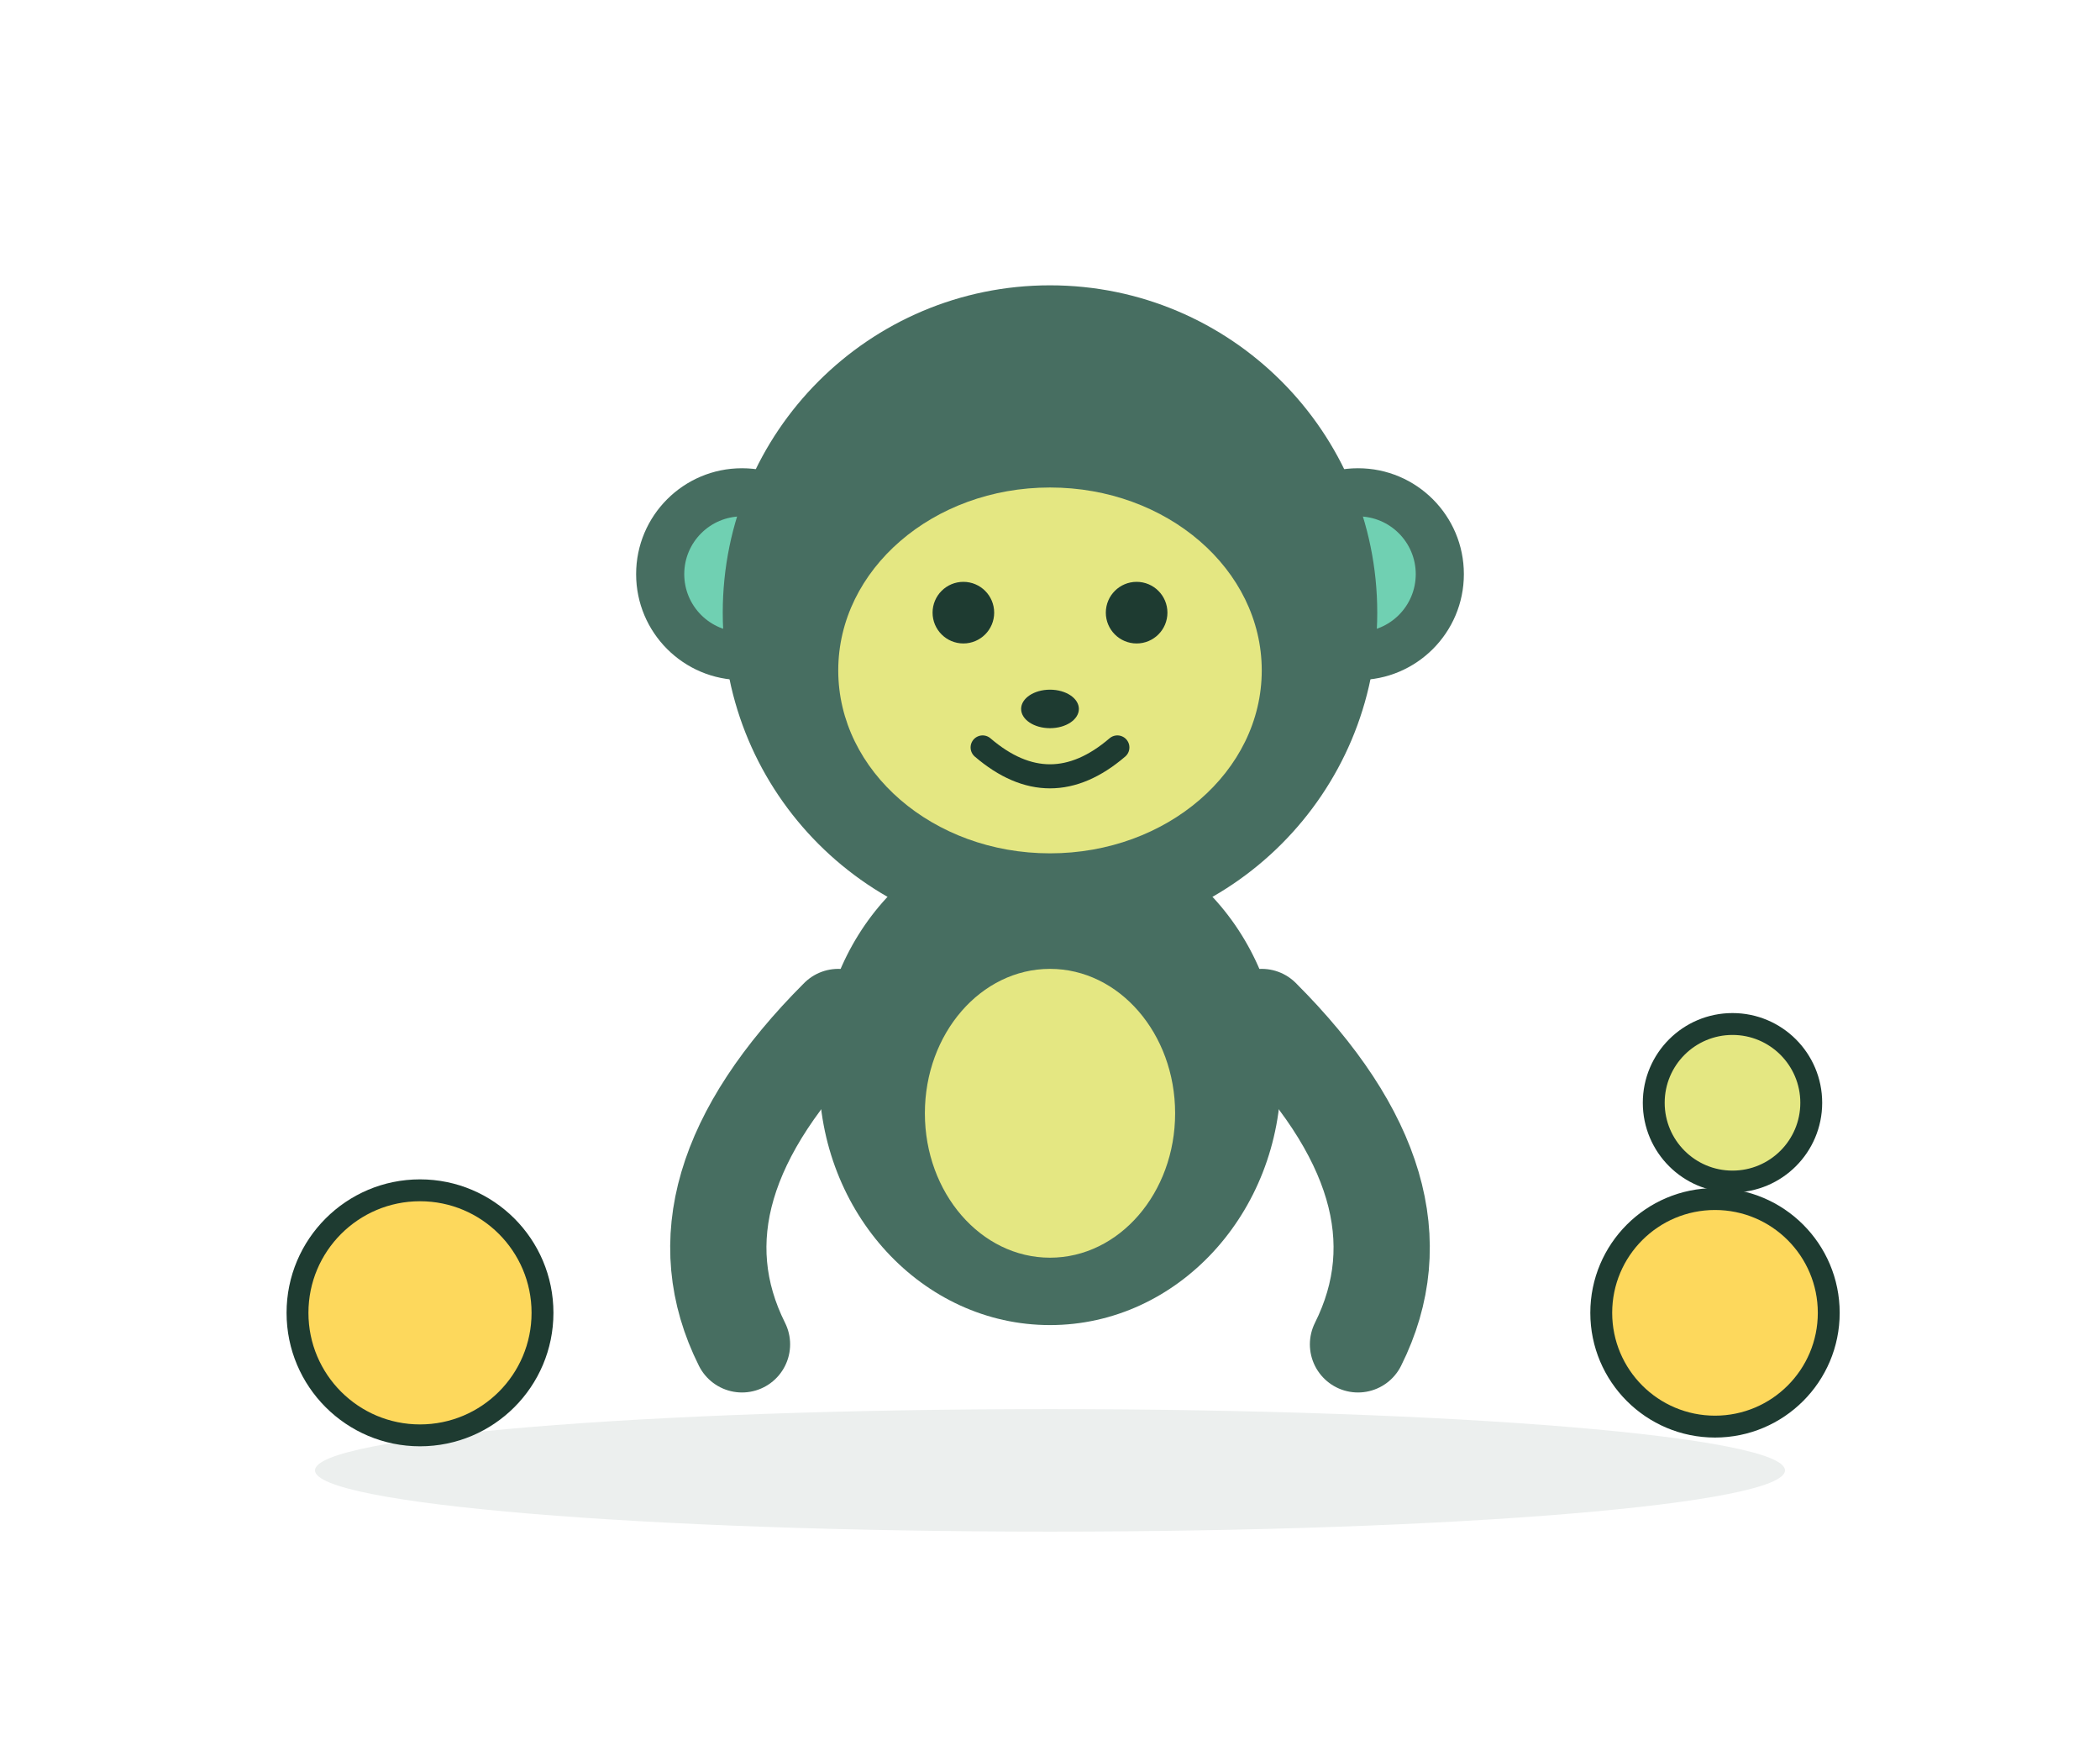
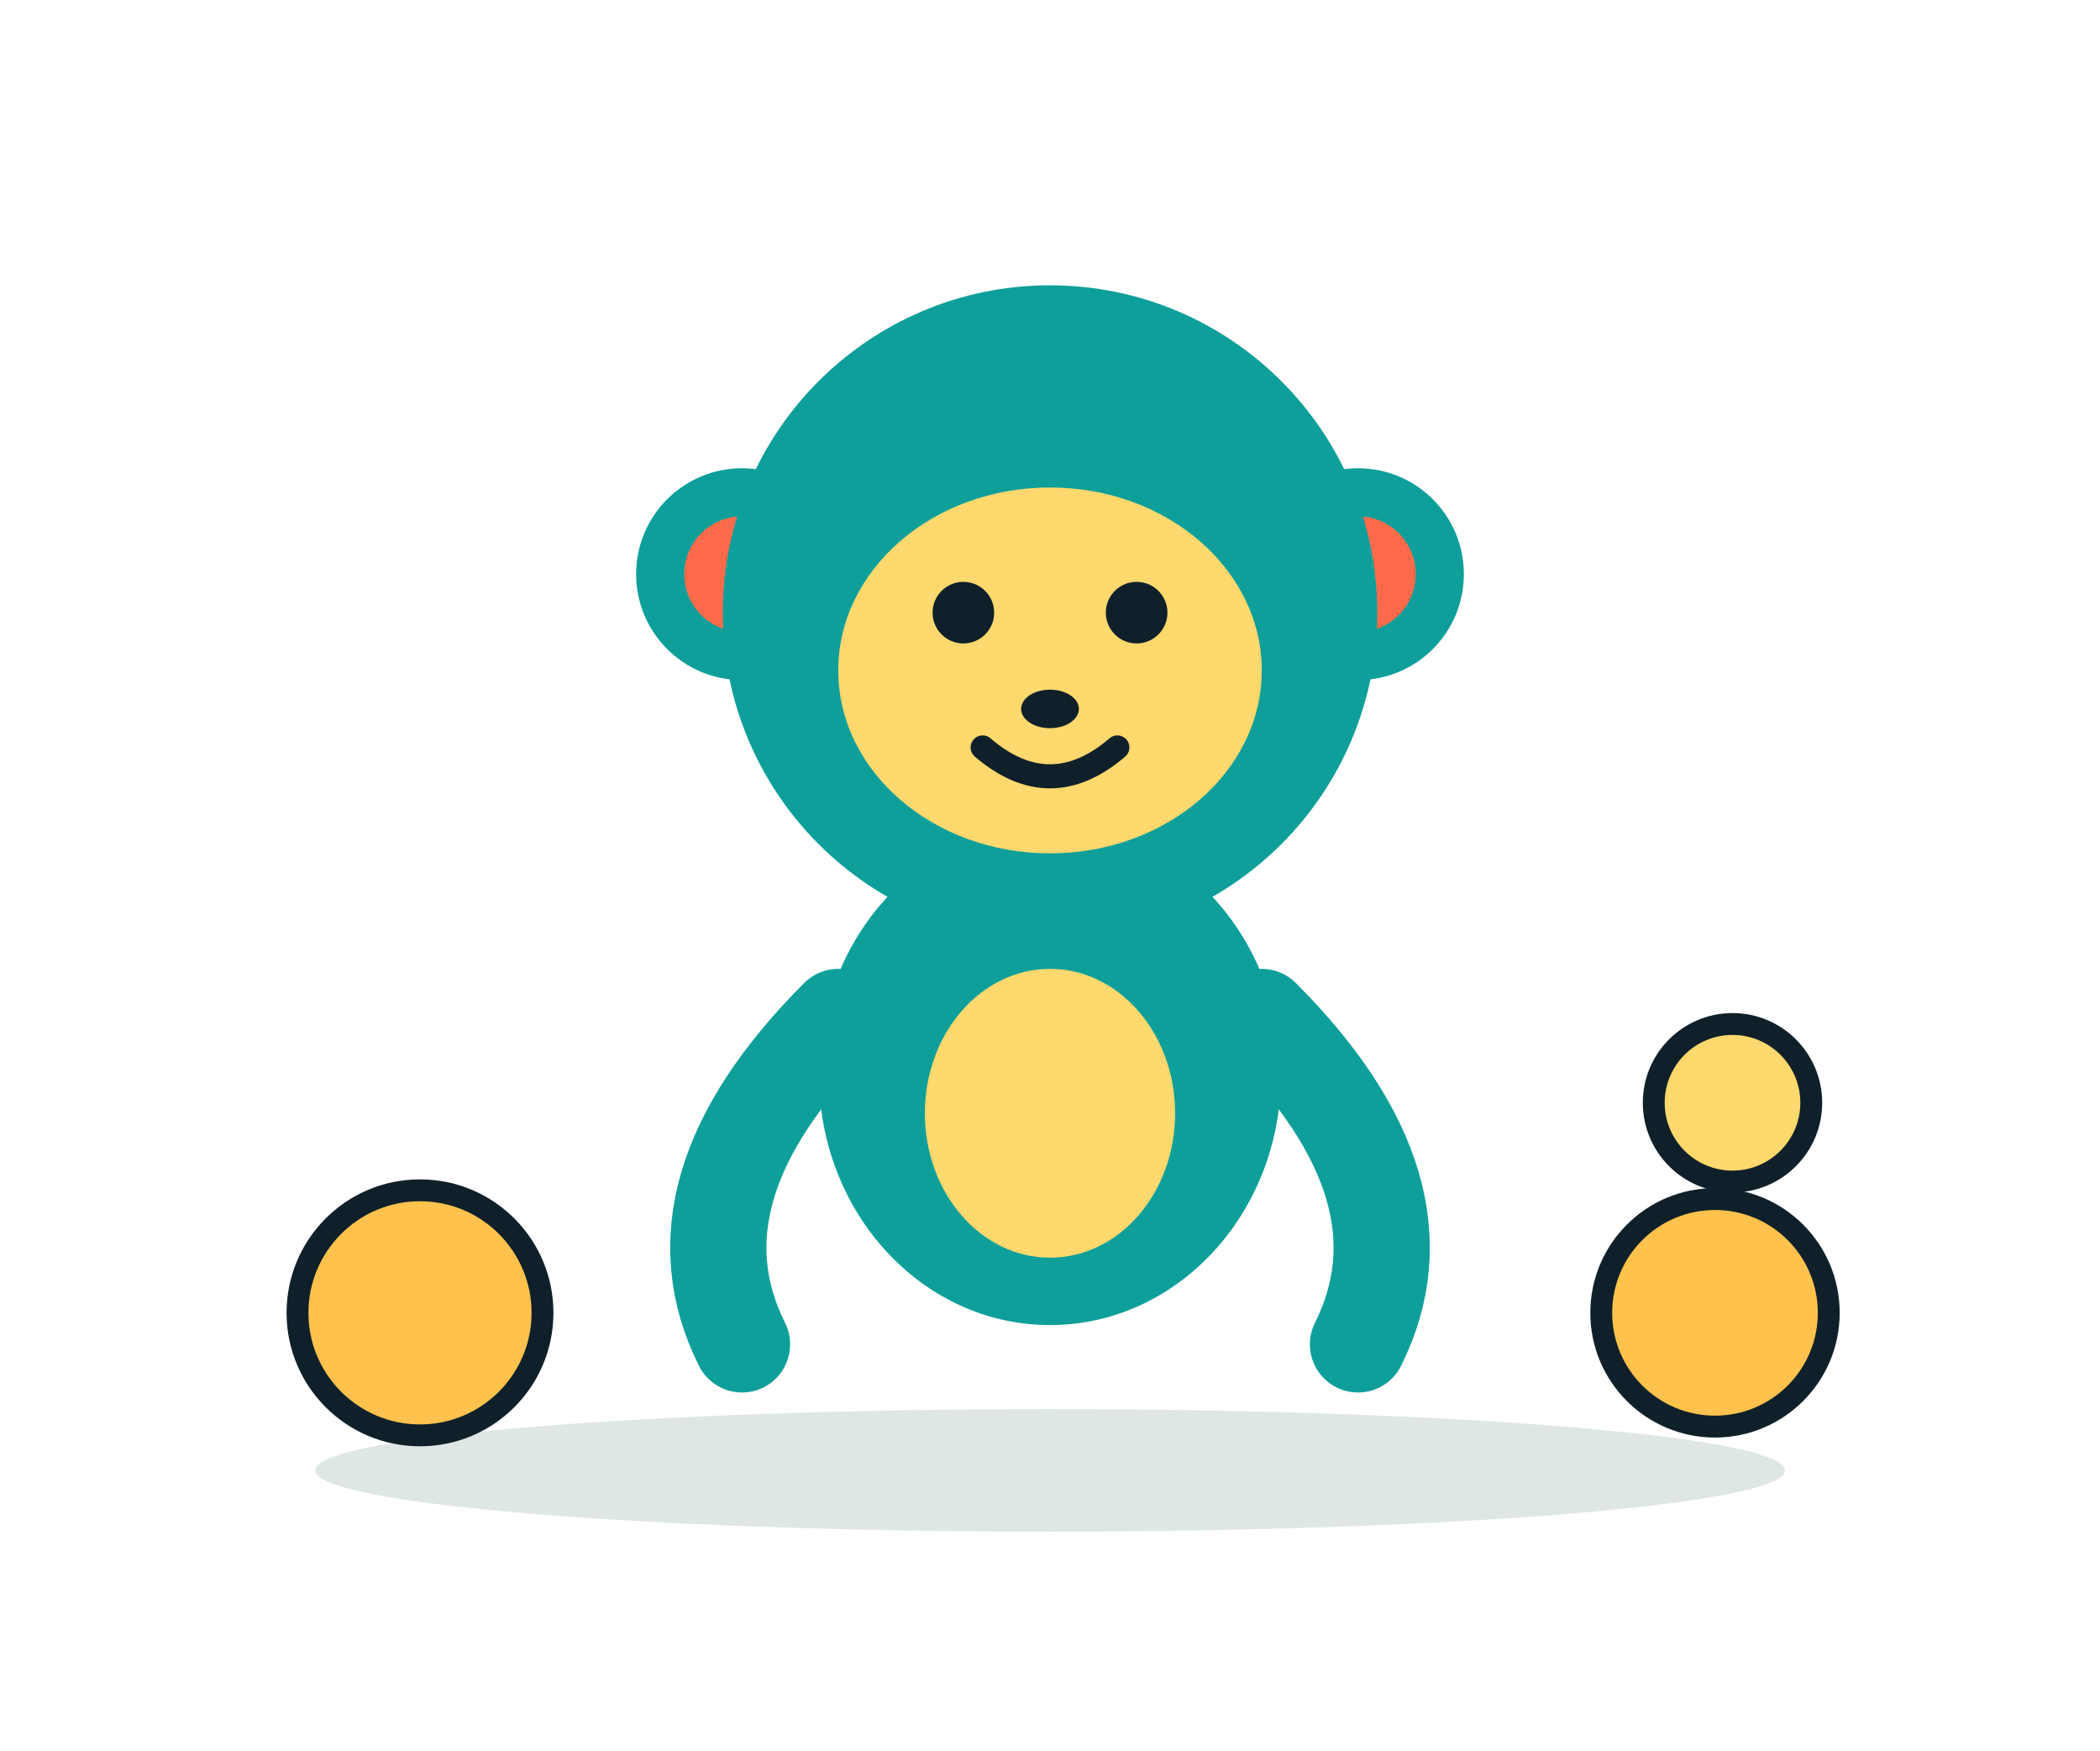
<svg xmlns="http://www.w3.org/2000/svg" viewBox="0 0 240 200" width="240" height="200" fill="none">
-   <ellipse cx="120" cy="168" rx="84" ry="7" fill="#ECEFEE" />
+   <ellipse cx="120" cy="168" rx="84" ry="7" fill="#DFE7E5" />
  <g transform="translate(120 70) scale(1.1)">
-     <ellipse cx="0" cy="48" rx="24" ry="26" fill="#476E61" />
-     <ellipse cx="0" cy="52" rx="13" ry="15" fill="#E4E782" />
-     <path d="M-22 42 Q-40 60 -32 76" stroke="#476E61" stroke-width="10" stroke-linecap="round" fill="none" />
-     <path d="M22 42 Q40 60 32 76" stroke="#476E61" stroke-width="10" stroke-linecap="round" fill="none" />
-     <circle cx="-32" cy="-4" r="11" fill="#476E61" />
-     <circle cx="-32" cy="-4" r="6" fill="#70D0B2" />
-     <circle cx="32" cy="-4" r="11" fill="#476E61" />
-     <circle cx="32" cy="-4" r="6" fill="#70D0B2" />
-     <circle cx="0" cy="0" r="34" fill="#476E61" />
-     <ellipse cx="0" cy="6" rx="22" ry="19" fill="#E4E782" />
-     <circle cx="-9" cy="0" r="3.2" fill="#1E3B31" />
-     <circle cx="9" cy="0" r="3.2" fill="#1E3B31" />
-     <ellipse cx="0" cy="10" rx="3" ry="2" fill="#1E3B31" />
-     <path d="M-7 14 Q0 20 7 14" stroke="#1E3B31" stroke-width="2.5" stroke-linecap="round" />
+     <ellipse cx="0" cy="48" rx="24" ry="26" fill="#0E9F9A" />
+     <ellipse cx="0" cy="52" rx="13" ry="15" fill="#FFD86E" />
+     <path d="M-22 42 Q-40 60 -32 76" stroke="#0E9F9A" stroke-width="10" stroke-linecap="round" fill="none" />
+     <path d="M22 42 Q40 60 32 76" stroke="#0E9F9A" stroke-width="10" stroke-linecap="round" fill="none" />
+     <circle cx="-32" cy="-4" r="11" fill="#0E9F9A" />
+     <circle cx="-32" cy="-4" r="6" fill="#FF6B4A" />
+     <circle cx="32" cy="-4" r="11" fill="#0E9F9A" />
+     <circle cx="32" cy="-4" r="6" fill="#FF6B4A" />
+     <circle cx="0" cy="0" r="34" fill="#0E9F9A" />
+     <ellipse cx="0" cy="6" rx="22" ry="19" fill="#FFD86E" />
+     <circle cx="-9" cy="0" r="3.2" fill="#10202A" />
+     <circle cx="9" cy="0" r="3.2" fill="#10202A" />
+     <ellipse cx="0" cy="10" rx="3" ry="2" fill="#10202A" />
+     <path d="M-7 14 Q0 20 7 14" stroke="#10202A" stroke-width="2.5" stroke-linecap="round" />
  </g>
-   <circle cx="48" cy="150" r="14" fill="#FDD85C" stroke="#1E3B31" stroke-width="2.5" />
-   <circle cx="196" cy="150" r="13" fill="#FDD85C" stroke="#1E3B31" stroke-width="2.5" />
-   <circle cx="198" cy="126" r="9" fill="#E4E782" stroke="#1E3B31" stroke-width="2.5" />
+   <circle cx="48" cy="150" r="14" fill="#FFC24D" stroke="#10202A" stroke-width="2.5" />
+   <circle cx="196" cy="150" r="13" fill="#FFC24D" stroke="#10202A" stroke-width="2.5" />
+   <circle cx="198" cy="126" r="9" fill="#FFD86E" stroke="#10202A" stroke-width="2.5" />
</svg>
